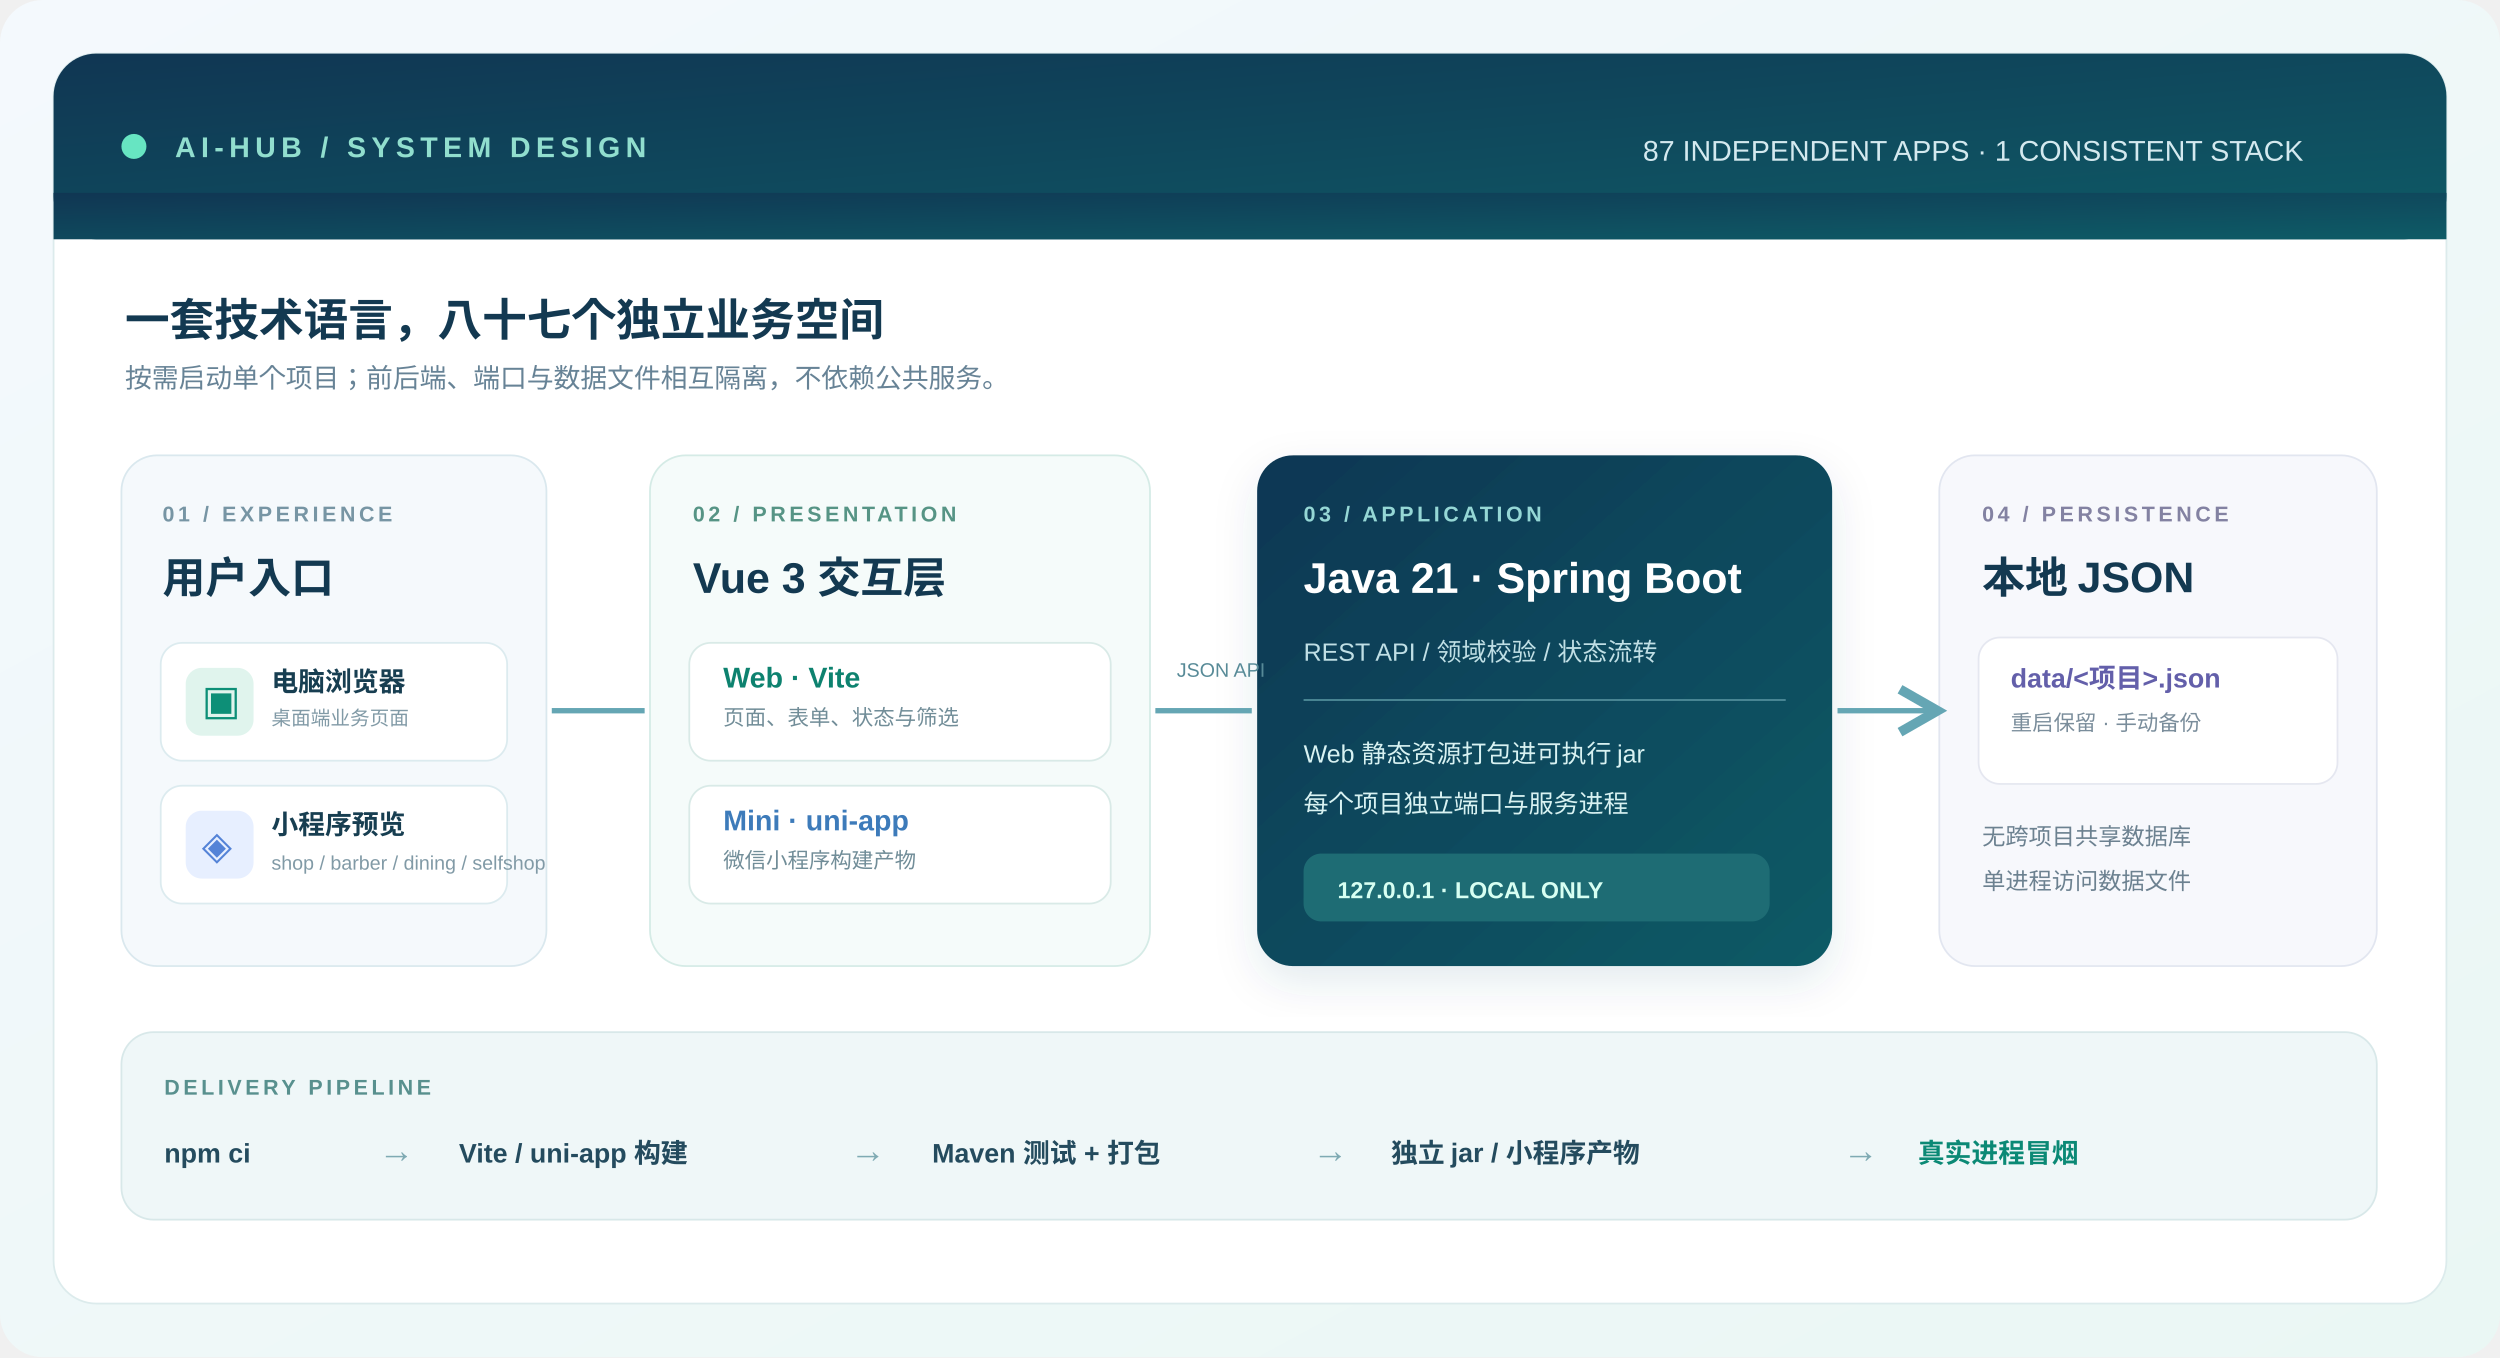
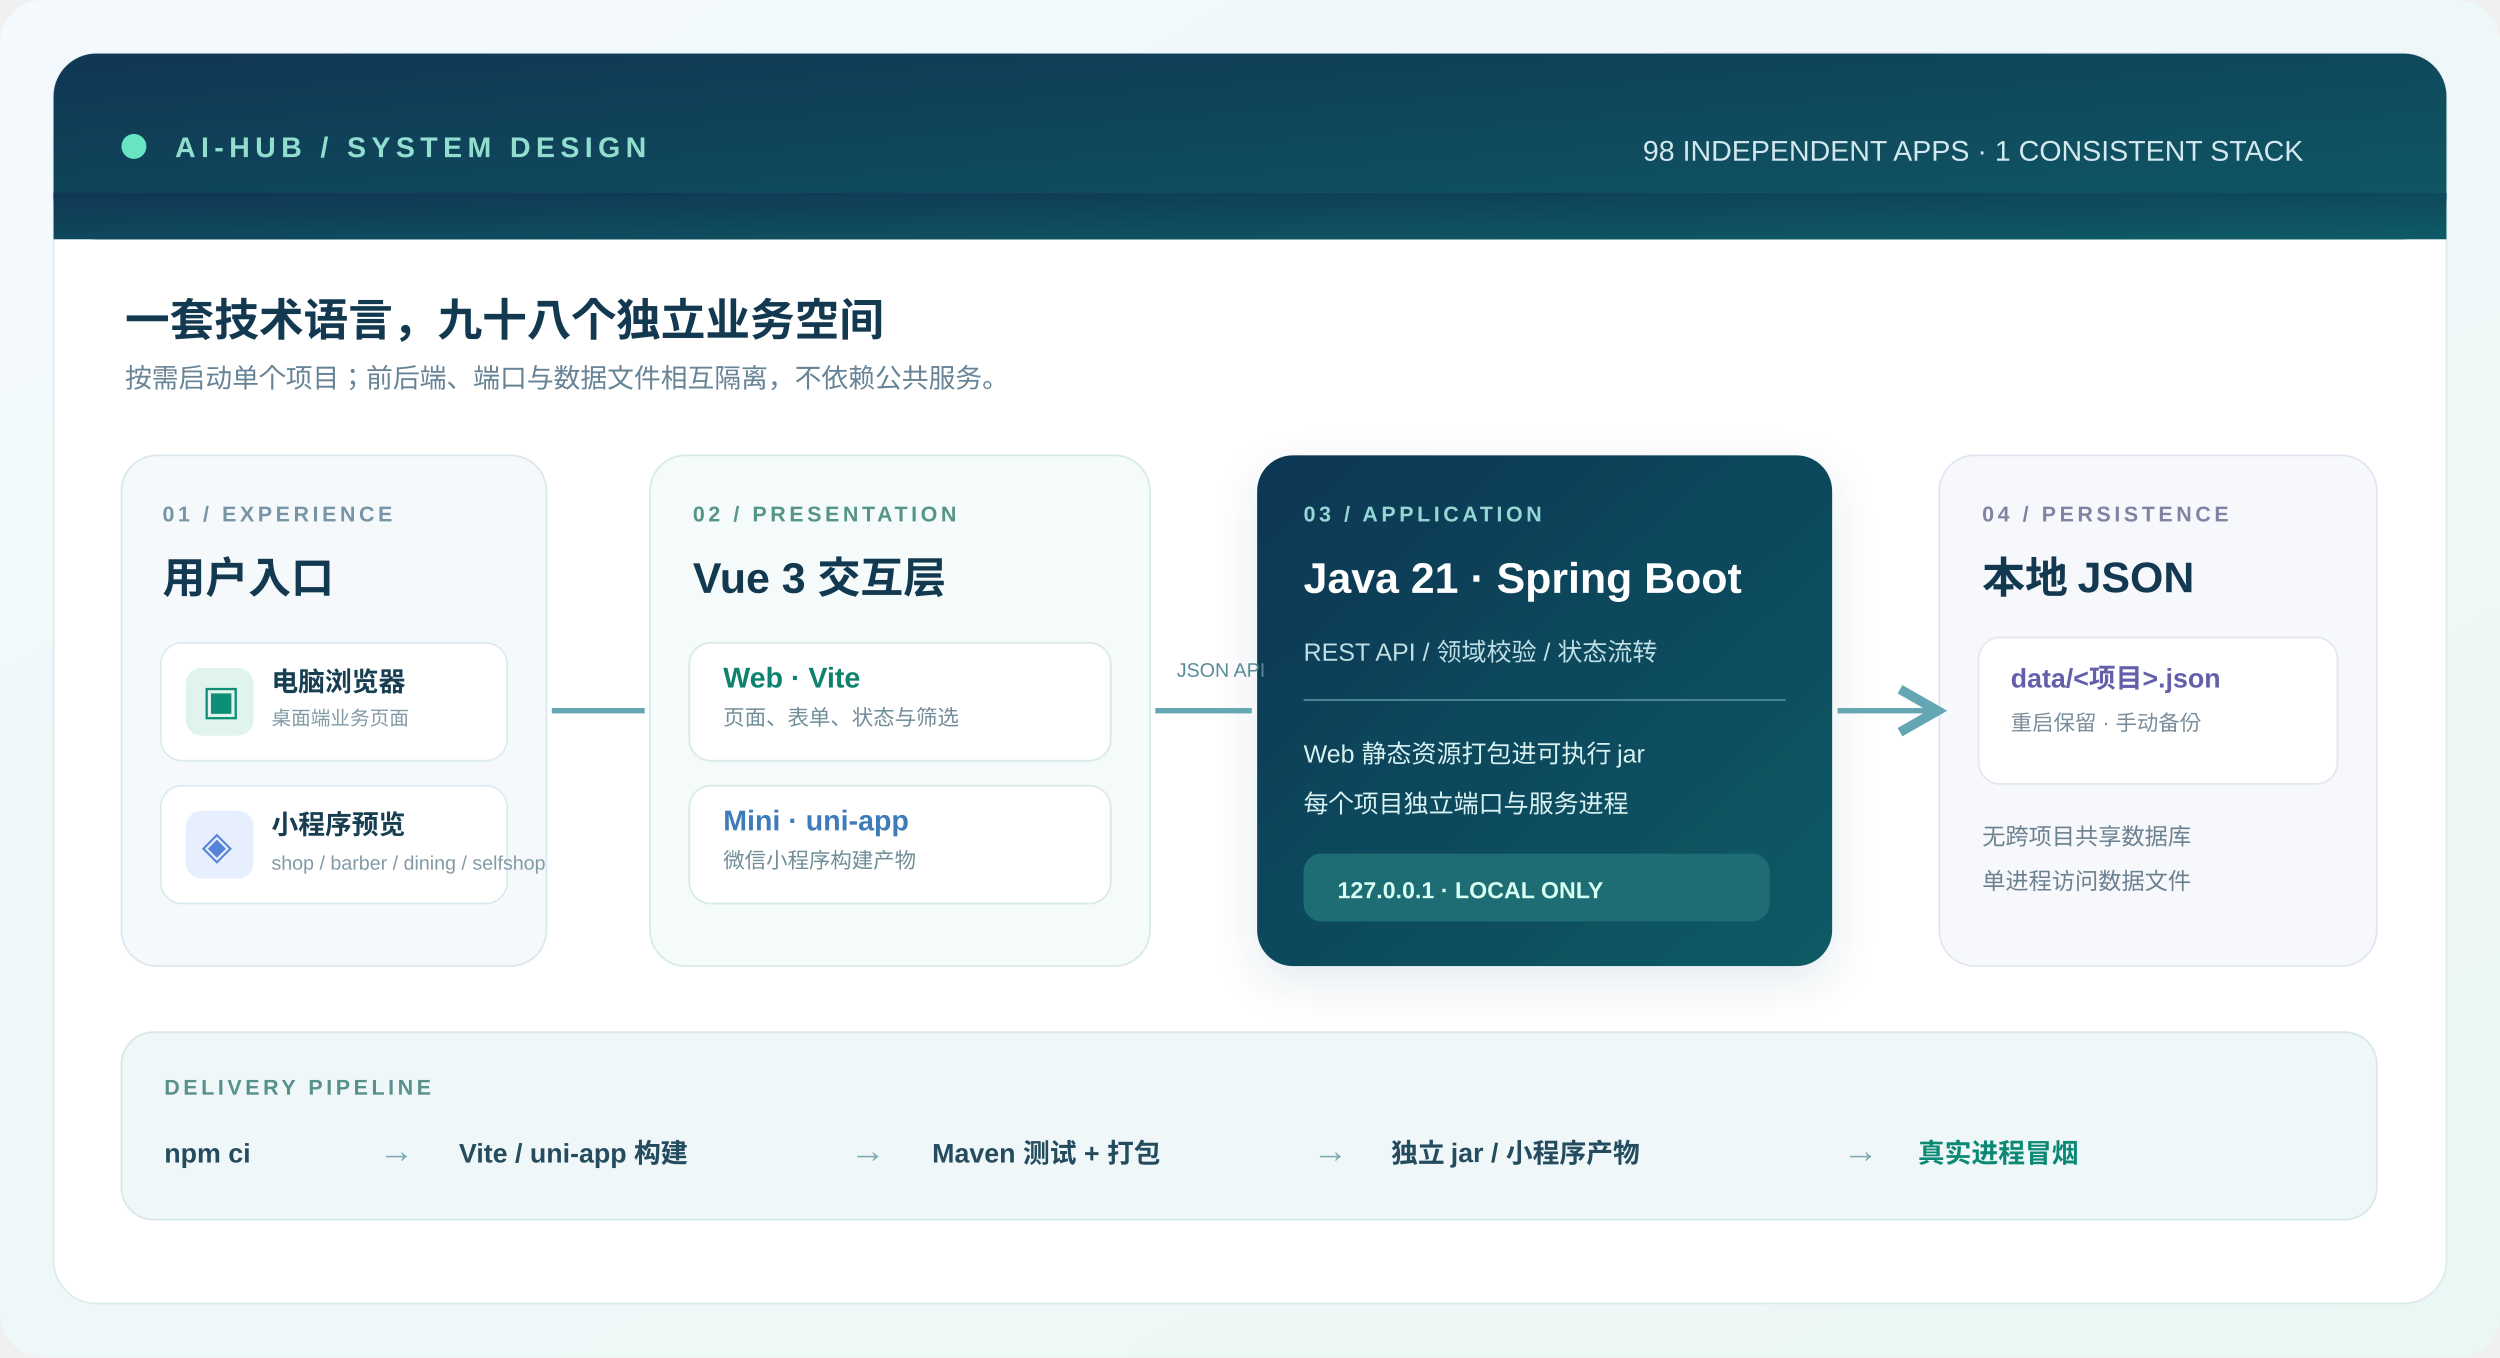
<svg xmlns="http://www.w3.org/2000/svg" width="1400" height="760" viewBox="0 0 1400 760" role="img" aria-labelledby="title desc">
  <defs>
    <linearGradient id="bg" x2="1" y2="1">
      <stop stop-color="#f4f9fd" />
      <stop offset="1" stop-color="#eaf7f4" />
    </linearGradient>
    <linearGradient id="dark" x2="1" y2="1">
      <stop stop-color="#103653" />
      <stop offset="1" stop-color="#0e5b66" />
    </linearGradient>
    <linearGradient id="teal" x2="1" y2="1">
      <stop stop-color="#0c927e" />
      <stop offset="1" stop-color="#1ab8a0" />
    </linearGradient>
    <filter id="shadow">
      <feDropShadow dx="0" dy="9" stdDeviation="12" flood-color="#1d4d65" flood-opacity=".11" />
    </filter>
    <marker id="arrow" markerWidth="10" markerHeight="10" refX="7" refY="5" orient="auto">
      <path d="M1 1l7 4-7 4" fill="none" stroke="#65a6b4" stroke-width="1.8" />
    </marker>
  </defs>
  <rect width="1400" height="760" rx="24" fill="url(#bg)" />
  <rect x="30" y="30" width="1340" height="700" rx="24" fill="#fff" stroke="#dcebec" />
  <rect x="30" y="30" width="1340" height="104" rx="24" fill="url(#dark)" />
  <rect x="30" y="108" width="1340" height="26" fill="url(#dark)" />
  <circle cx="75" cy="82" r="7" fill="#67e5c2" />
  <text x="98" y="88" font-family="Arial,sans-serif" font-size="16" letter-spacing="3" fill="#91dece" font-weight="700">AI-HUB / SYSTEM DESIGN</text>
-   <text x="920" y="90" font-family="Arial,sans-serif" font-size="16" fill="#d4e9ef">87 INDEPENDENT APPS  ·  1 CONSISTENT STACK</text>
+   <text x="920" y="90" font-family="Arial,sans-serif" font-size="16" fill="#d4e9ef">98 INDEPENDENT APPS  ·  1 CONSISTENT STACK</text>
  <g font-family="Arial,'Microsoft YaHei',sans-serif">
-     <text x="70" y="188" font-size="25" fill="#133951" font-weight="700">一套技术语言，八十七个独立业务空间</text>
+     <text x="70" y="188" font-size="25" fill="#133951" font-weight="700">一套技术语言，九十八个独立业务空间</text>
    <text x="70" y="217" font-size="15" fill="#678396">按需启动单个项目；前后端、端口与数据文件相互隔离，不依赖公共服务。</text>
    <rect x="68" y="255" width="238" height="286" rx="20" fill="#f5f9fc" stroke="#dae8ee" />
    <text x="91" y="292" font-size="12" fill="#7795a4" font-weight="700" letter-spacing="2">01 / EXPERIENCE</text>
    <text x="91" y="332" font-size="24" fill="#133951" font-weight="700">用户入口</text>
    <rect x="90" y="360" width="194" height="66" rx="12" fill="#fff" stroke="#dcebef" />
    <rect x="104" y="374" width="38" height="38" rx="9" fill="#e0f4ed" />
    <text x="113" y="400" font-size="23" fill="#0d8f77">▣</text>
    <text x="152" y="387" font-size="15" fill="#173e51" font-weight="700">电脑浏览器</text>
    <text x="152" y="406" font-size="11" fill="#819aa6">桌面端业务页面</text>
    <rect x="90" y="440" width="194" height="66" rx="12" fill="#fff" stroke="#dcebef" />
    <rect x="104" y="454" width="38" height="38" rx="9" fill="#e7efff" />
    <text x="113" y="481" font-size="22" fill="#5483d7">◈</text>
    <text x="152" y="467" font-size="15" fill="#173e51" font-weight="700">小程序预览</text>
    <text x="152" y="487" font-size="11" fill="#819aa6">shop / barber / dining / selfshop</text>
    <rect x="364" y="255" width="280" height="286" rx="20" fill="#f5fbfa" stroke="#d5ebe6" />
    <text x="388" y="292" font-size="12" fill="#569485" font-weight="700" letter-spacing="2">02 / PRESENTATION</text>
    <text x="388" y="332" font-size="24" fill="#133951" font-weight="700">Vue 3 交互层</text>
    <rect x="386" y="360" width="236" height="66" rx="12" fill="#fff" stroke="#d9eae7" />
    <text x="405" y="385" font-size="16" fill="#0d826f" font-weight="700">Web · Vite</text>
    <text x="405" y="406" font-size="12" fill="#718d98">页面、表单、状态与筛选</text>
    <rect x="386" y="440" width="236" height="66" rx="12" fill="#fff" stroke="#d9eae7" />
    <text x="405" y="465" font-size="16" fill="#3d7bba" font-weight="700">Mini · uni-app</text>
    <text x="405" y="486" font-size="12" fill="#718d98">微信小程序构建产物</text>
    <rect x="704" y="255" width="322" height="286" rx="20" fill="url(#dark)" filter="url(#shadow)" />
    <text x="730" y="292" font-size="12" fill="#95d7d5" font-weight="700" letter-spacing="2">03 / APPLICATION</text>
    <text x="730" y="332" font-size="24" fill="#fff" font-weight="700">Java 21 · Spring Boot</text>
    <text x="730" y="370" font-size="14" fill="#c0dfe5">REST API  /  领域校验  /  状态流转</text>
    <path d="M730 392h270" stroke="#4f8b99" />
    <text x="730" y="427" font-size="14" fill="#d8f2f2">Web 静态资源打包进可执行 jar</text>
    <text x="730" y="455" font-size="14" fill="#d8f2f2">每个项目独立端口与服务进程</text>
    <rect x="730" y="478" width="261" height="38" rx="10" fill="#1e6c74" />
    <text x="749" y="503" font-size="13" fill="#d7fff2" font-weight="700">127.0.0.1 · LOCAL ONLY</text>
    <rect x="1086" y="255" width="245" height="286" rx="20" fill="#f7f8fc" stroke="#e2e6f0" />
    <text x="1110" y="292" font-size="12" fill="#8382a2" font-weight="700" letter-spacing="2">04 / PERSISTENCE</text>
    <text x="1110" y="332" font-size="24" fill="#133951" font-weight="700">本地 JSON</text>
    <rect x="1108" y="357" width="201" height="82" rx="12" fill="#fff" stroke="#e5e7f0" />
    <text x="1126" y="385" font-size="15" fill="#635faa" font-weight="700">data/&lt;项目&gt;.json</text>
    <text x="1126" y="409" font-size="12" fill="#7a8d9b">重启保留 · 手动备份</text>
    <text x="1110" y="473" font-size="13" fill="#6c8190">无跨项目共享数据库</text>
    <text x="1110" y="498" font-size="13" fill="#6c8190">单进程访问数据文件</text>
    <path d="M309 398h52M647 398h54M1029 398h53" fill="none" stroke="#65a6b4" stroke-width="3" marker-end="url(#arrow)" />
    <text x="659" y="379" font-size="11" fill="#578a97">JSON API</text>
    <rect x="68" y="578" width="1263" height="105" rx="18" fill="#eff7f8" stroke="#d8e8e9" />
    <text x="92" y="613" font-size="12" fill="#58908e" font-weight="700" letter-spacing="2">DELIVERY PIPELINE</text>
    <text x="92" y="651" font-size="15" fill="#244b5e" font-weight="700">npm ci</text>
    <text x="212" y="651" font-size="20" fill="#7faab3">→</text>
    <text x="257" y="651" font-size="15" fill="#244b5e" font-weight="700">Vite / uni-app 构建</text>
    <text x="476" y="651" font-size="20" fill="#7faab3">→</text>
    <text x="522" y="651" font-size="15" fill="#244b5e" font-weight="700">Maven 测试 + 打包</text>
    <text x="735" y="651" font-size="20" fill="#7faab3">→</text>
    <text x="779" y="651" font-size="15" fill="#244b5e" font-weight="700">独立 jar / 小程序产物</text>
    <text x="1032" y="651" font-size="20" fill="#7faab3">→</text>
    <text x="1074" y="651" font-size="15" fill="#0b8975" font-weight="700">真实进程冒烟</text>
  </g>
</svg>
